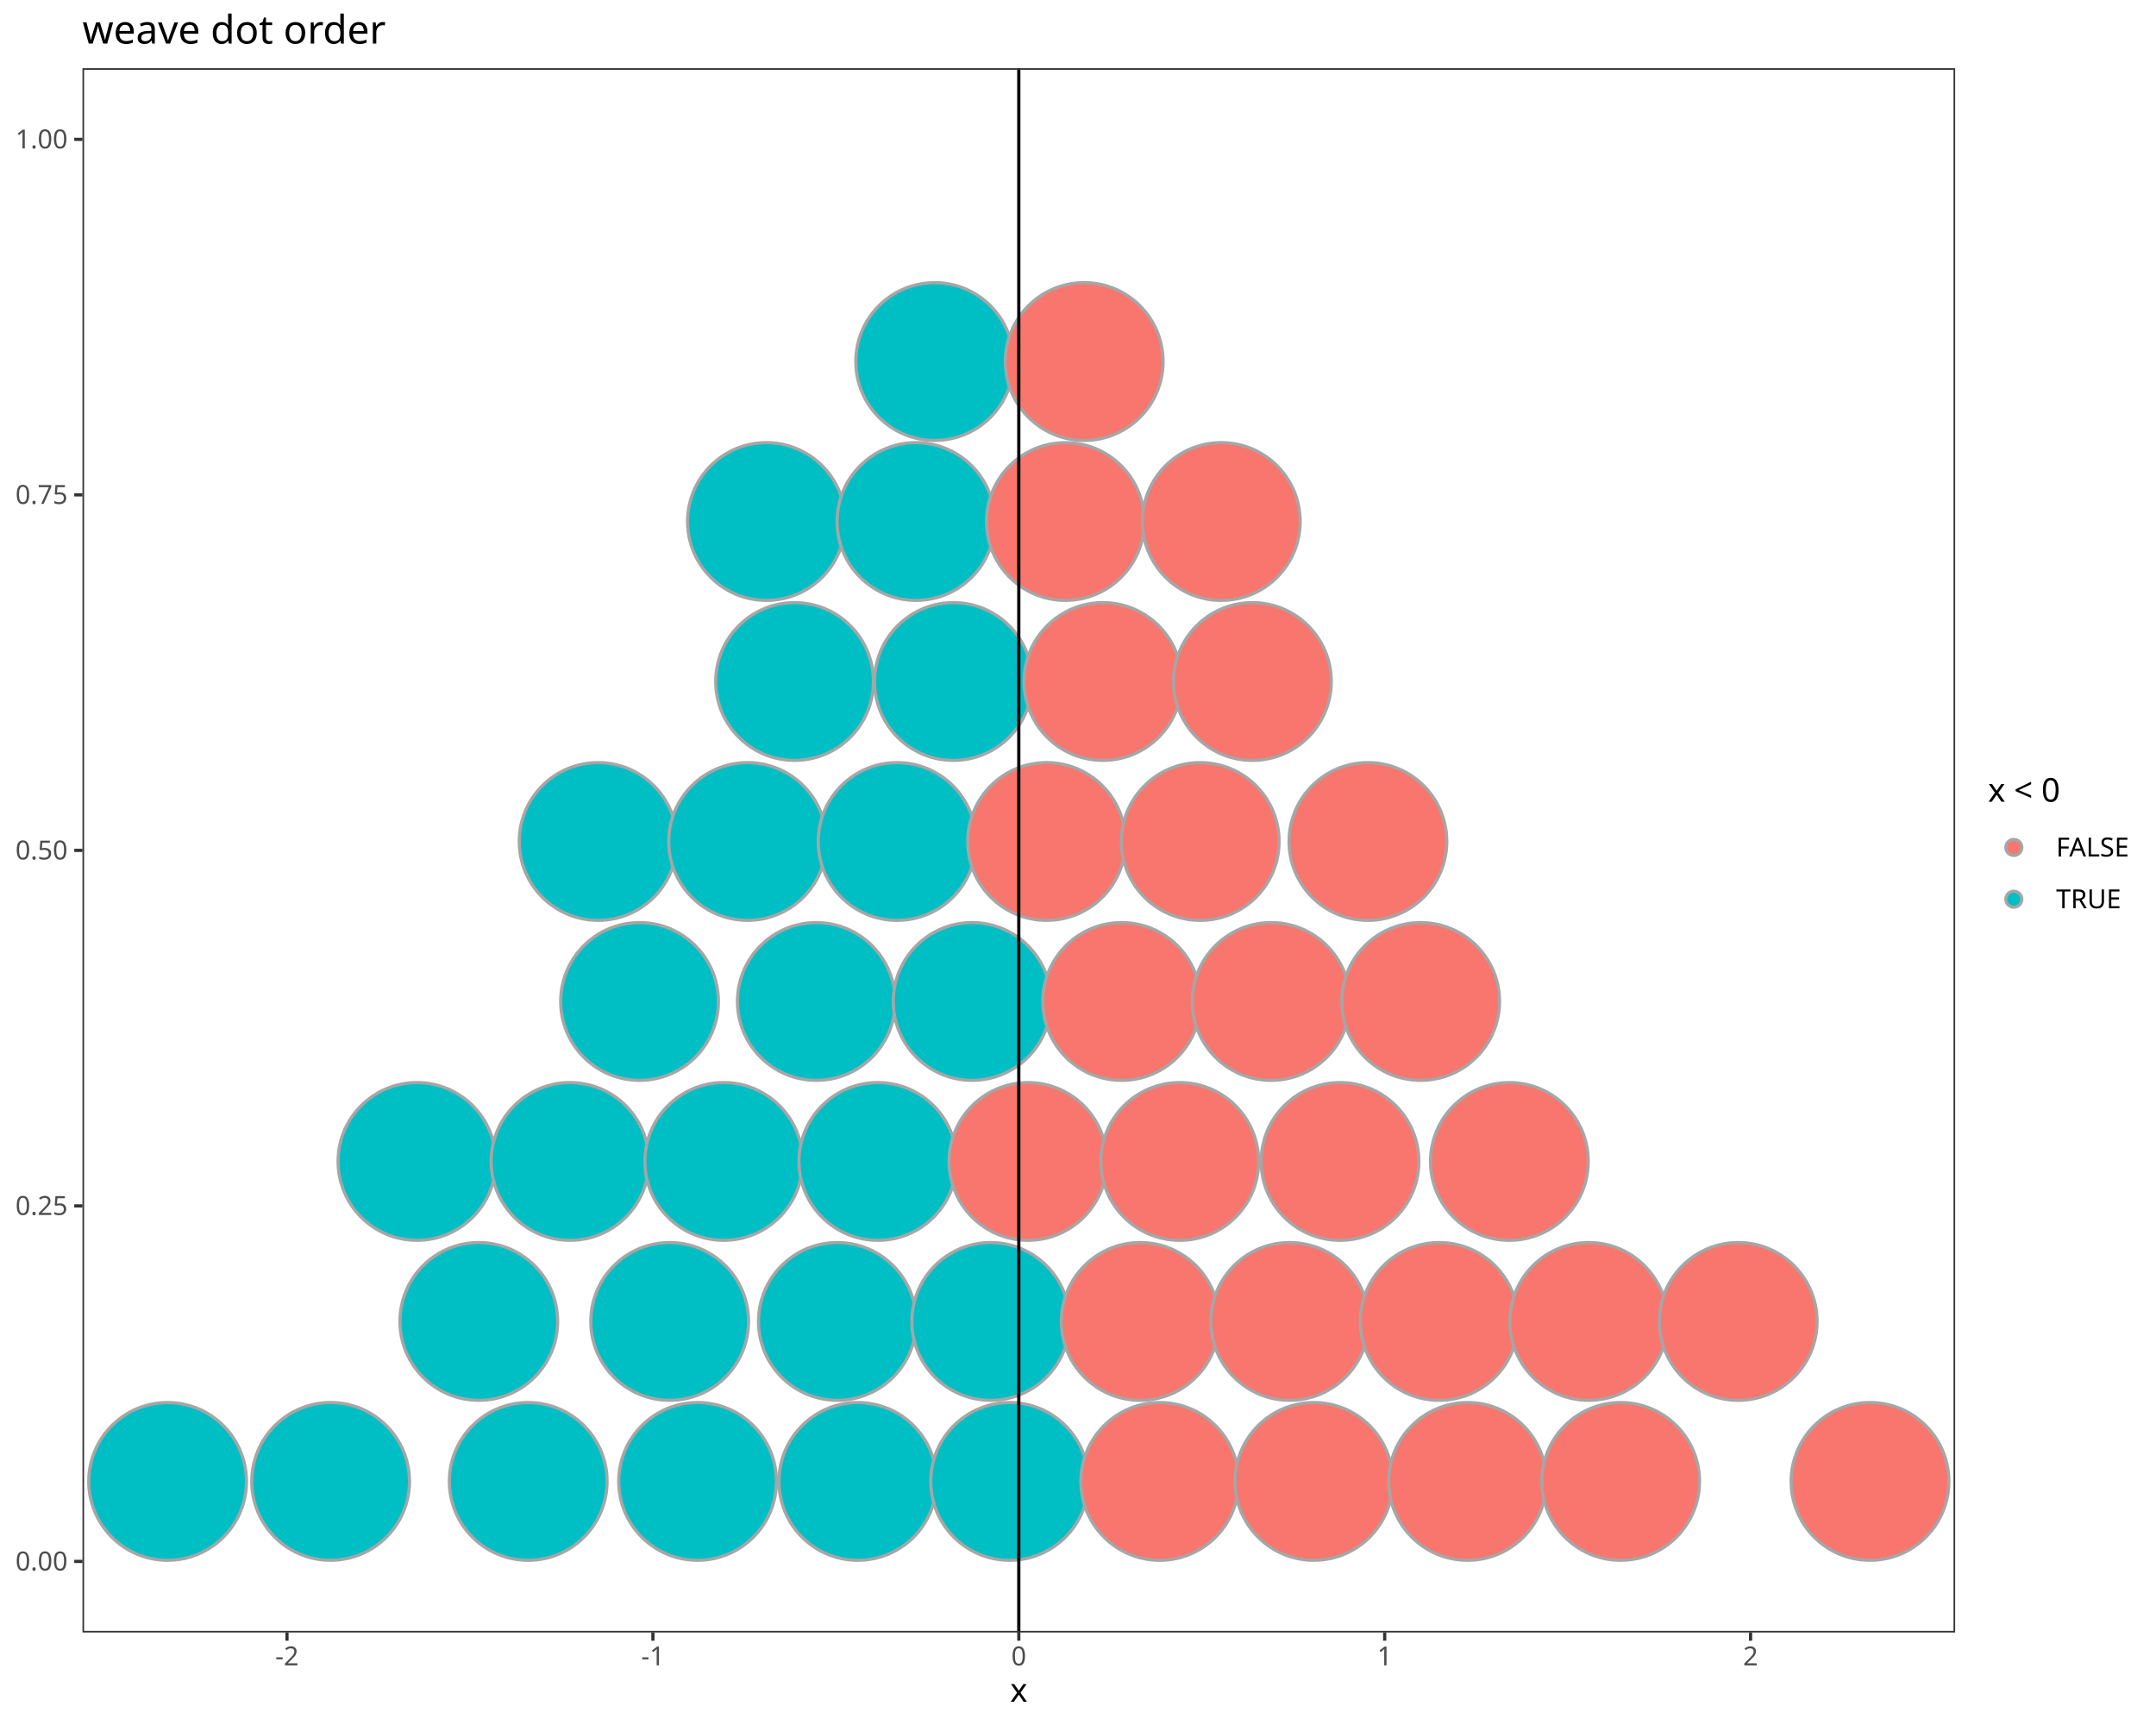
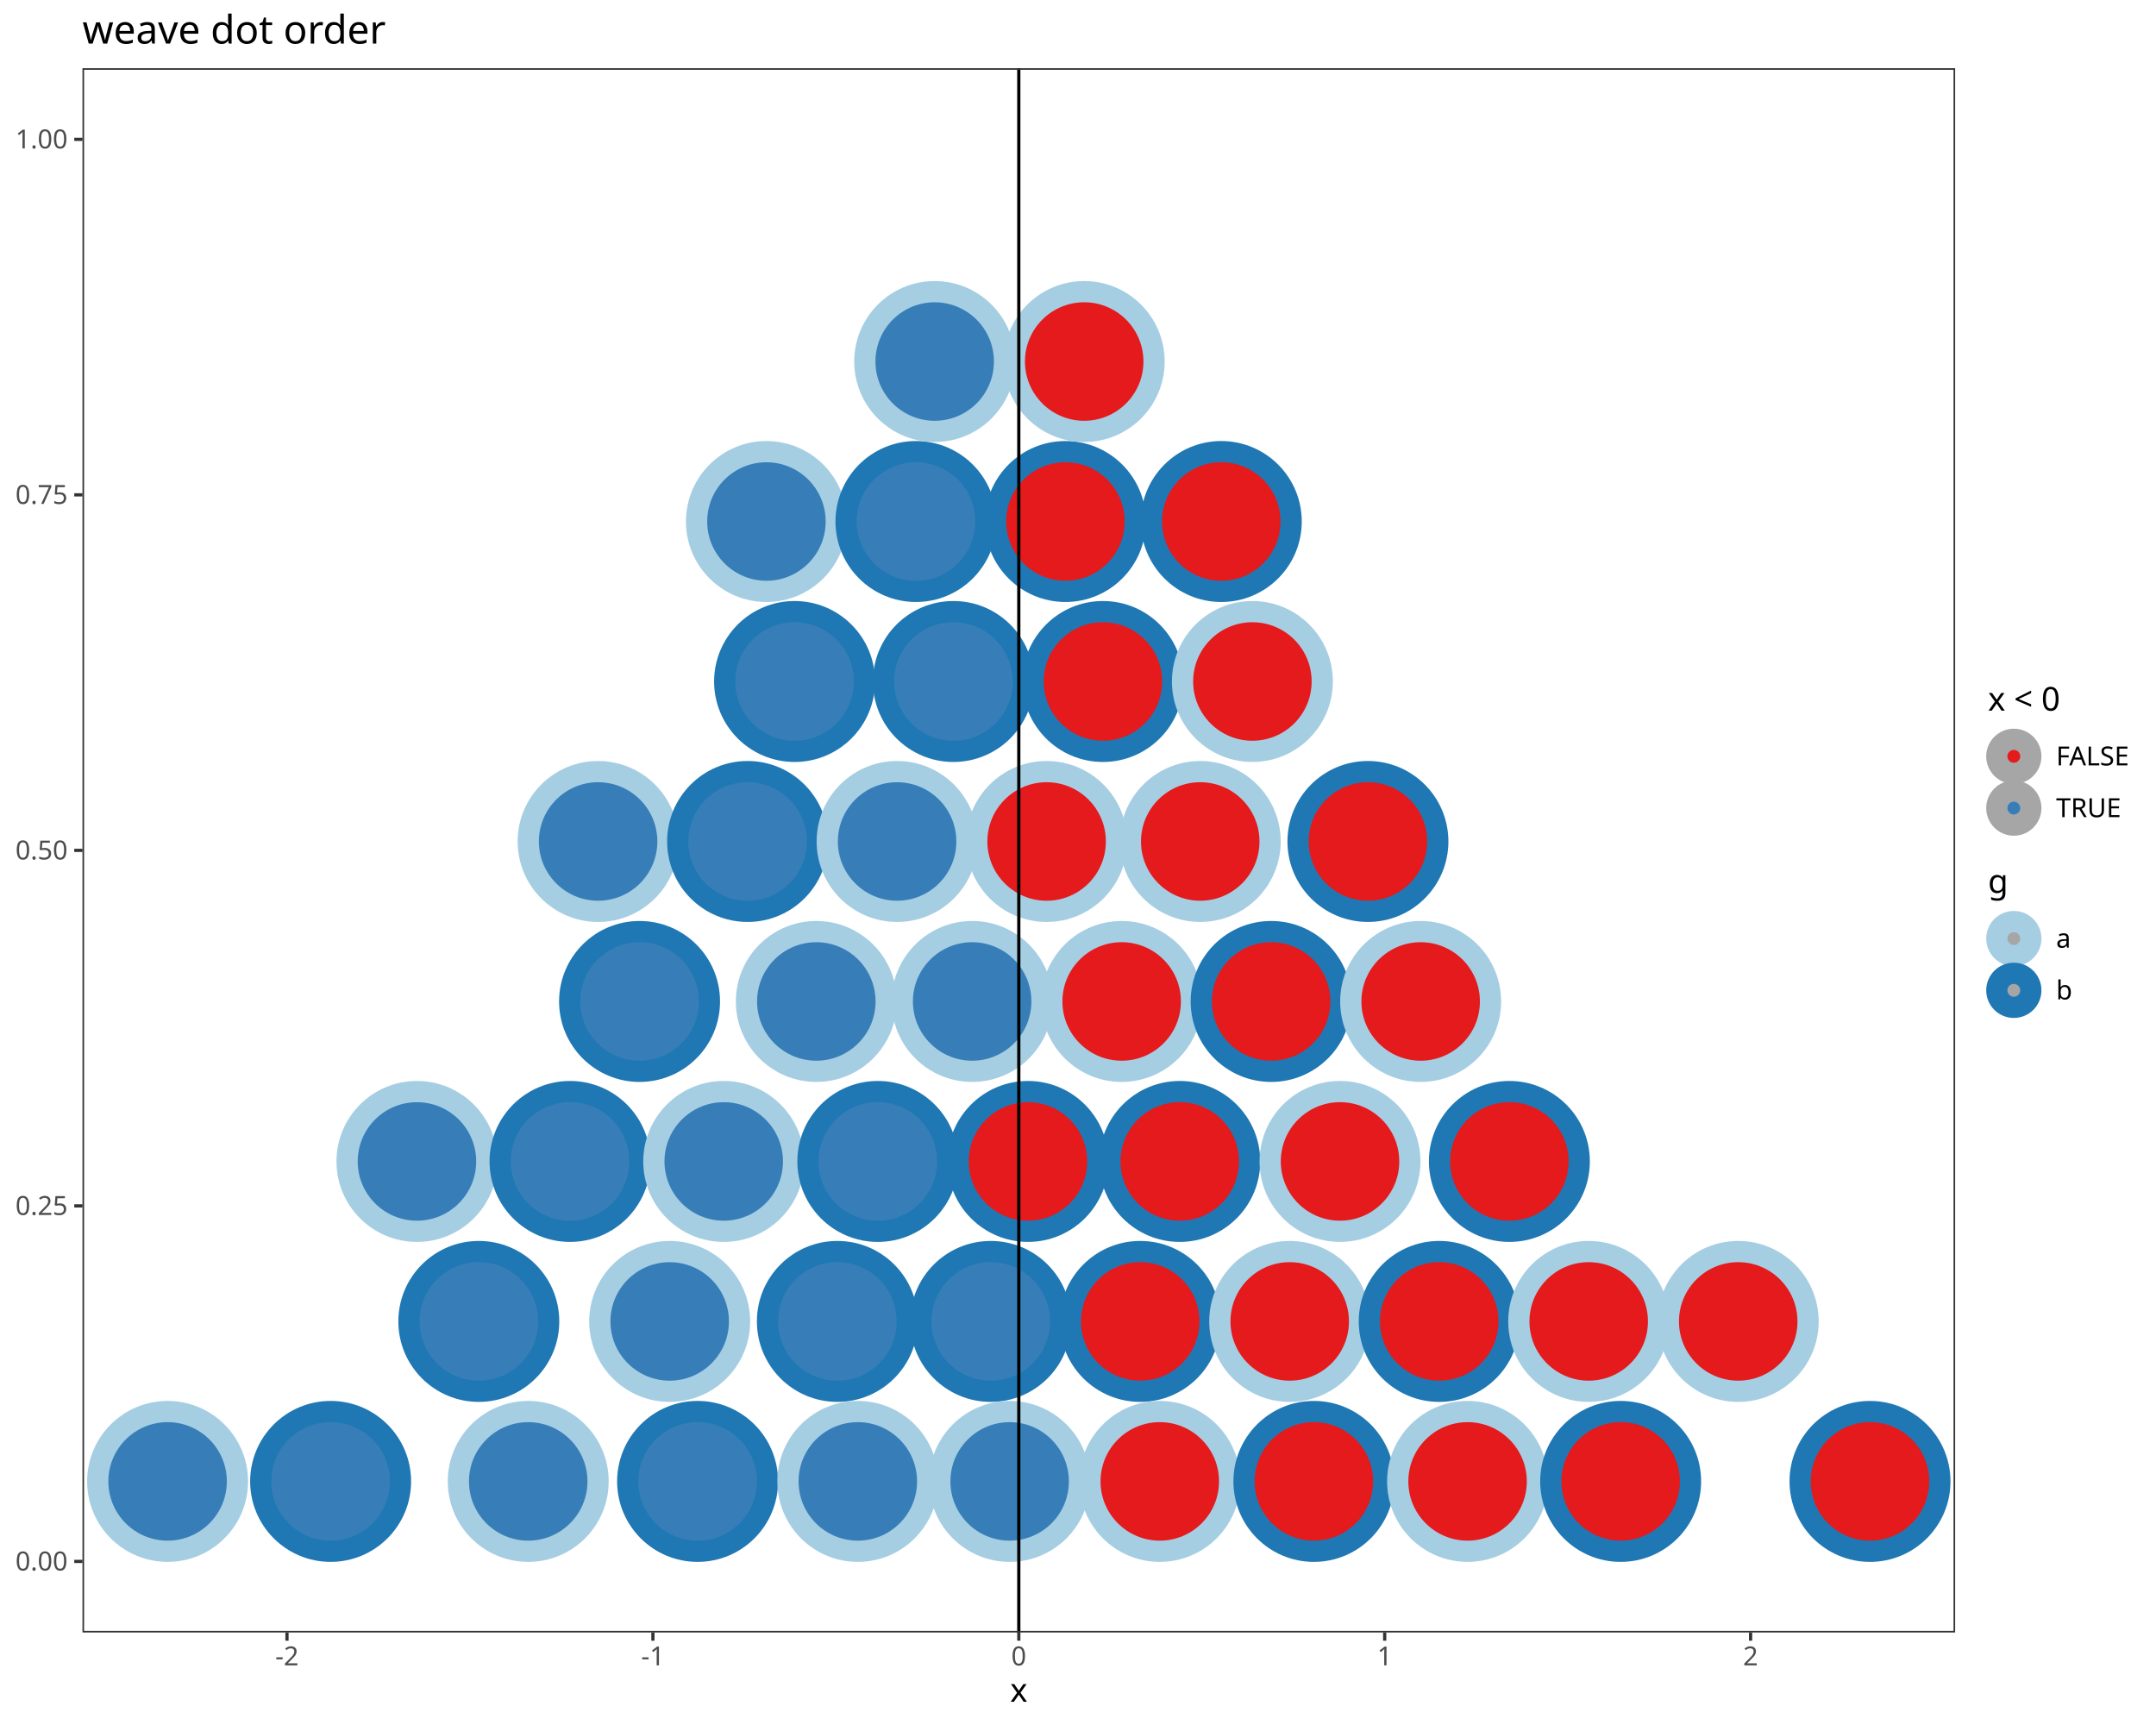
<svg xmlns="http://www.w3.org/2000/svg" class="svglite" data-engine-version="2.0" width="720.00pt" height="576.00pt" viewBox="0 0 720.00 576.00">
  <defs>
    <style type="text/css">
    .svglite line, .svglite polyline, .svglite polygon, .svglite path, .svglite rect, .svglite circle {
      fill: none;
      stroke: #000000;
      stroke-linecap: round;
      stroke-linejoin: round;
      stroke-miterlimit: 10.00;
    }
  </style>
  </defs>
  <rect width="100%" height="100%" style="stroke: none; fill: #FFFFFF;" />
  <defs>
    <clipPath id="cpMC4wMHw3MjAuMDB8MC4wMHw1NzYuMDA=">
      <rect x="0.00" y="0.00" width="720.00" height="576.00" />
    </clipPath>
  </defs>
  <g clip-path="url(#cpMC4wMHw3MjAuMDB8MC4wMHw1NzYuMDA=)">
    <rect x="0.00" y="0.00" width="720.00" height="576.00" style="stroke-width: 1.07; stroke: #FFFFFF; fill: #FFFFFF;" />
  </g>
  <defs>
    <clipPath id="cpMjcuNTR8NjUyLjkyfDIyLjc4fDU0NS4xMQ==">
      <rect x="27.54" y="22.78" width="625.38" height="522.33" />
    </clipPath>
  </defs>
  <g clip-path="url(#cpMjcuNTR8NjUyLjkyfDIyLjc4fDU0NS4xMQ==)">
    <rect x="27.54" y="22.78" width="625.38" height="522.33" style="stroke-width: 1.07; stroke: none; fill: #FFFFFF;" />
-     <circle cx="55.97" cy="494.66" r="26.34" style="stroke-width: 1.06; stroke: #A6A6A6; fill: #00BFC4;" />
-     <circle cx="110.41" cy="494.66" r="26.34" style="stroke-width: 1.06; stroke: #A6A6A6; fill: #00BFC4;" />
-     <circle cx="139.24" cy="387.82" r="26.34" style="stroke-width: 1.06; stroke: #A6A6A6; fill: #00BFC4;" />
-     <circle cx="159.90" cy="441.24" r="26.34" style="stroke-width: 1.06; stroke: #A6A6A6; fill: #00BFC4;" />
-     <circle cx="176.40" cy="494.66" r="26.34" style="stroke-width: 1.06; stroke: #A6A6A6; fill: #00BFC4;" />
-     <circle cx="190.36" cy="387.82" r="26.34" style="stroke-width: 1.06; stroke: #A6A6A6; fill: #00BFC4;" />
-     <circle cx="199.74" cy="280.98" r="26.34" style="stroke-width: 1.06; stroke: #A6A6A6; fill: #00BFC4;" />
-     <circle cx="213.58" cy="334.40" r="26.34" style="stroke-width: 1.06; stroke: #A6A6A6; fill: #00BFC4;" />
-     <circle cx="223.64" cy="441.24" r="26.34" style="stroke-width: 1.06; stroke: #A6A6A6; fill: #00BFC4;" />
-     <circle cx="232.96" cy="494.66" r="26.34" style="stroke-width: 1.06; stroke: #A6A6A6; fill: #00BFC4;" />
-     <circle cx="241.69" cy="387.82" r="26.34" style="stroke-width: 1.06; stroke: #A6A6A6; fill: #00BFC4;" />
-     <circle cx="249.66" cy="280.98" r="26.34" style="stroke-width: 1.06; stroke: #A6A6A6; fill: #00BFC4;" />
-     <circle cx="255.95" cy="174.14" r="26.34" style="stroke-width: 1.06; stroke: #A6A6A6; fill: #00BFC4;" />
-     <circle cx="265.35" cy="227.56" r="26.34" style="stroke-width: 1.06; stroke: #A6A6A6; fill: #00BFC4;" />
-     <circle cx="272.61" cy="334.40" r="26.34" style="stroke-width: 1.06; stroke: #A6A6A6; fill: #00BFC4;" />
-     <circle cx="279.64" cy="441.24" r="26.34" style="stroke-width: 1.06; stroke: #A6A6A6; fill: #00BFC4;" />
-     <circle cx="286.47" cy="494.66" r="26.34" style="stroke-width: 1.06; stroke: #A6A6A6; fill: #00BFC4;" />
-     <circle cx="293.15" cy="387.82" r="26.34" style="stroke-width: 1.06; stroke: #A6A6A6; fill: #00BFC4;" />
-     <circle cx="299.59" cy="280.98" r="26.34" style="stroke-width: 1.06; stroke: #A6A6A6; fill: #00BFC4;" />
-     <circle cx="305.88" cy="174.14" r="26.34" style="stroke-width: 1.06; stroke: #A6A6A6; fill: #00BFC4;" />
-     <circle cx="312.14" cy="120.72" r="26.34" style="stroke-width: 1.06; stroke: #A6A6A6; fill: #00BFC4;" />
-     <circle cx="318.39" cy="227.56" r="26.34" style="stroke-width: 1.06; stroke: #A6A6A6; fill: #00BFC4;" />
-     <circle cx="324.65" cy="334.40" r="26.34" style="stroke-width: 1.06; stroke: #A6A6A6; fill: #00BFC4;" />
-     <circle cx="330.85" cy="441.24" r="26.34" style="stroke-width: 1.06; stroke: #A6A6A6; fill: #00BFC4;" />
-     <circle cx="337.17" cy="494.66" r="26.34" style="stroke-width: 1.06; stroke: #A6A6A6; fill: #00BFC4;" />
-     <circle cx="343.29" cy="387.82" r="26.34" style="stroke-width: 1.06; stroke: #A6A6A6; fill: #F8766D;" />
-     <circle cx="349.52" cy="280.98" r="26.34" style="stroke-width: 1.06; stroke: #A6A6A6; fill: #F8766D;" />
-     <circle cx="355.80" cy="174.14" r="26.34" style="stroke-width: 1.06; stroke: #A6A6A6; fill: #F8766D;" />
-     <circle cx="362.07" cy="120.72" r="26.34" style="stroke-width: 1.06; stroke: #A6A6A6; fill: #F8766D;" />
-     <circle cx="368.32" cy="227.56" r="26.34" style="stroke-width: 1.06; stroke: #A6A6A6; fill: #F8766D;" />
-     <circle cx="374.58" cy="334.40" r="26.34" style="stroke-width: 1.06; stroke: #A6A6A6; fill: #F8766D;" />
-     <circle cx="380.78" cy="441.24" r="26.34" style="stroke-width: 1.06; stroke: #A6A6A6; fill: #F8766D;" />
-     <circle cx="387.31" cy="494.66" r="26.34" style="stroke-width: 1.06; stroke: #A6A6A6; fill: #F8766D;" />
-     <circle cx="393.98" cy="387.82" r="26.34" style="stroke-width: 1.06; stroke: #A6A6A6; fill: #F8766D;" />
-     <circle cx="400.82" cy="280.98" r="26.34" style="stroke-width: 1.06; stroke: #A6A6A6; fill: #F8766D;" />
-     <circle cx="407.85" cy="174.14" r="26.34" style="stroke-width: 1.06; stroke: #A6A6A6; fill: #F8766D;" />
-     <circle cx="418.24" cy="227.56" r="26.34" style="stroke-width: 1.06; stroke: #A6A6A6; fill: #F8766D;" />
-     <circle cx="424.50" cy="334.40" r="26.34" style="stroke-width: 1.06; stroke: #A6A6A6; fill: #F8766D;" />
-     <circle cx="430.70" cy="441.24" r="26.34" style="stroke-width: 1.06; stroke: #A6A6A6; fill: #F8766D;" />
-     <circle cx="438.77" cy="494.66" r="26.34" style="stroke-width: 1.06; stroke: #A6A6A6; fill: #F8766D;" />
-     <circle cx="447.50" cy="387.82" r="26.34" style="stroke-width: 1.06; stroke: #A6A6A6; fill: #F8766D;" />
-     <circle cx="456.82" cy="280.98" r="26.34" style="stroke-width: 1.06; stroke: #A6A6A6; fill: #F8766D;" />
-     <circle cx="474.43" cy="334.40" r="26.34" style="stroke-width: 1.06; stroke: #A6A6A6; fill: #F8766D;" />
-     <circle cx="480.63" cy="441.24" r="26.34" style="stroke-width: 1.06; stroke: #A6A6A6; fill: #F8766D;" />
-     <circle cx="490.10" cy="494.66" r="26.34" style="stroke-width: 1.06; stroke: #A6A6A6; fill: #F8766D;" />
-     <circle cx="504.06" cy="387.82" r="26.34" style="stroke-width: 1.06; stroke: #A6A6A6; fill: #F8766D;" />
-     <circle cx="530.55" cy="441.24" r="26.34" style="stroke-width: 1.06; stroke: #A6A6A6; fill: #F8766D;" />
-     <circle cx="541.22" cy="494.66" r="26.34" style="stroke-width: 1.06; stroke: #A6A6A6; fill: #F8766D;" />
-     <circle cx="580.48" cy="441.24" r="26.34" style="stroke-width: 1.06; stroke: #A6A6A6; fill: #F8766D;" />
-     <circle cx="624.49" cy="494.66" r="26.34" style="stroke-width: 1.06; stroke: #A6A6A6; fill: #F8766D;" />
+     <circle cx="55.97" cy="494.66" r="23.33" style="stroke-width: 7.09; stroke: #A6CEE3; fill: #377EB8;" />
+     <circle cx="110.41" cy="494.66" r="23.33" style="stroke-width: 7.09; stroke: #1F78B4; fill: #377EB8;" />
+     <circle cx="139.24" cy="387.82" r="23.33" style="stroke-width: 7.09; stroke: #A6CEE3; fill: #377EB8;" />
+     <circle cx="159.90" cy="441.24" r="23.33" style="stroke-width: 7.09; stroke: #1F78B4; fill: #377EB8;" />
+     <circle cx="176.40" cy="494.66" r="23.33" style="stroke-width: 7.09; stroke: #A6CEE3; fill: #377EB8;" />
+     <circle cx="190.36" cy="387.82" r="23.33" style="stroke-width: 7.09; stroke: #1F78B4; fill: #377EB8;" />
+     <circle cx="199.74" cy="280.98" r="23.33" style="stroke-width: 7.09; stroke: #A6CEE3; fill: #377EB8;" />
+     <circle cx="213.58" cy="334.40" r="23.33" style="stroke-width: 7.09; stroke: #1F78B4; fill: #377EB8;" />
+     <circle cx="223.64" cy="441.24" r="23.33" style="stroke-width: 7.09; stroke: #A6CEE3; fill: #377EB8;" />
+     <circle cx="232.96" cy="494.66" r="23.33" style="stroke-width: 7.09; stroke: #1F78B4; fill: #377EB8;" />
+     <circle cx="241.69" cy="387.82" r="23.33" style="stroke-width: 7.09; stroke: #A6CEE3; fill: #377EB8;" />
+     <circle cx="249.66" cy="280.98" r="23.33" style="stroke-width: 7.09; stroke: #1F78B4; fill: #377EB8;" />
+     <circle cx="255.95" cy="174.14" r="23.33" style="stroke-width: 7.09; stroke: #A6CEE3; fill: #377EB8;" />
+     <circle cx="265.35" cy="227.56" r="23.33" style="stroke-width: 7.09; stroke: #1F78B4; fill: #377EB8;" />
+     <circle cx="272.61" cy="334.40" r="23.33" style="stroke-width: 7.09; stroke: #A6CEE3; fill: #377EB8;" />
+     <circle cx="279.64" cy="441.24" r="23.33" style="stroke-width: 7.09; stroke: #1F78B4; fill: #377EB8;" />
+     <circle cx="286.47" cy="494.66" r="23.33" style="stroke-width: 7.09; stroke: #A6CEE3; fill: #377EB8;" />
+     <circle cx="293.15" cy="387.82" r="23.33" style="stroke-width: 7.09; stroke: #1F78B4; fill: #377EB8;" />
+     <circle cx="299.59" cy="280.98" r="23.33" style="stroke-width: 7.09; stroke: #A6CEE3; fill: #377EB8;" />
+     <circle cx="305.88" cy="174.14" r="23.33" style="stroke-width: 7.09; stroke: #1F78B4; fill: #377EB8;" />
+     <circle cx="312.14" cy="120.72" r="23.33" style="stroke-width: 7.09; stroke: #A6CEE3; fill: #377EB8;" />
+     <circle cx="318.39" cy="227.56" r="23.33" style="stroke-width: 7.09; stroke: #1F78B4; fill: #377EB8;" />
+     <circle cx="324.65" cy="334.40" r="23.33" style="stroke-width: 7.09; stroke: #A6CEE3; fill: #377EB8;" />
+     <circle cx="330.85" cy="441.24" r="23.33" style="stroke-width: 7.09; stroke: #1F78B4; fill: #377EB8;" />
+     <circle cx="337.17" cy="494.66" r="23.33" style="stroke-width: 7.09; stroke: #A6CEE3; fill: #377EB8;" />
+     <circle cx="343.29" cy="387.82" r="23.33" style="stroke-width: 7.09; stroke: #1F78B4; fill: #E41A1C;" />
+     <circle cx="349.52" cy="280.98" r="23.33" style="stroke-width: 7.09; stroke: #A6CEE3; fill: #E41A1C;" />
+     <circle cx="355.80" cy="174.14" r="23.33" style="stroke-width: 7.09; stroke: #1F78B4; fill: #E41A1C;" />
+     <circle cx="362.07" cy="120.72" r="23.33" style="stroke-width: 7.09; stroke: #A6CEE3; fill: #E41A1C;" />
+     <circle cx="368.32" cy="227.56" r="23.33" style="stroke-width: 7.09; stroke: #1F78B4; fill: #E41A1C;" />
+     <circle cx="374.58" cy="334.40" r="23.33" style="stroke-width: 7.09; stroke: #A6CEE3; fill: #E41A1C;" />
+     <circle cx="380.78" cy="441.24" r="23.33" style="stroke-width: 7.09; stroke: #1F78B4; fill: #E41A1C;" />
+     <circle cx="387.31" cy="494.66" r="23.33" style="stroke-width: 7.09; stroke: #A6CEE3; fill: #E41A1C;" />
+     <circle cx="393.98" cy="387.82" r="23.33" style="stroke-width: 7.09; stroke: #1F78B4; fill: #E41A1C;" />
+     <circle cx="400.82" cy="280.98" r="23.33" style="stroke-width: 7.09; stroke: #A6CEE3; fill: #E41A1C;" />
+     <circle cx="407.85" cy="174.14" r="23.33" style="stroke-width: 7.09; stroke: #1F78B4; fill: #E41A1C;" />
+     <circle cx="418.24" cy="227.56" r="23.33" style="stroke-width: 7.09; stroke: #A6CEE3; fill: #E41A1C;" />
+     <circle cx="424.50" cy="334.40" r="23.33" style="stroke-width: 7.09; stroke: #1F78B4; fill: #E41A1C;" />
+     <circle cx="430.70" cy="441.24" r="23.33" style="stroke-width: 7.09; stroke: #A6CEE3; fill: #E41A1C;" />
+     <circle cx="438.77" cy="494.66" r="23.33" style="stroke-width: 7.09; stroke: #1F78B4; fill: #E41A1C;" />
+     <circle cx="447.50" cy="387.82" r="23.33" style="stroke-width: 7.09; stroke: #A6CEE3; fill: #E41A1C;" />
+     <circle cx="456.82" cy="280.98" r="23.33" style="stroke-width: 7.09; stroke: #1F78B4; fill: #E41A1C;" />
+     <circle cx="474.43" cy="334.40" r="23.33" style="stroke-width: 7.09; stroke: #A6CEE3; fill: #E41A1C;" />
+     <circle cx="480.63" cy="441.24" r="23.33" style="stroke-width: 7.09; stroke: #1F78B4; fill: #E41A1C;" />
+     <circle cx="490.10" cy="494.66" r="23.33" style="stroke-width: 7.09; stroke: #A6CEE3; fill: #E41A1C;" />
+     <circle cx="504.06" cy="387.82" r="23.33" style="stroke-width: 7.09; stroke: #1F78B4; fill: #E41A1C;" />
+     <circle cx="530.55" cy="441.24" r="23.33" style="stroke-width: 7.09; stroke: #A6CEE3; fill: #E41A1C;" />
+     <circle cx="541.22" cy="494.66" r="23.33" style="stroke-width: 7.09; stroke: #1F78B4; fill: #E41A1C;" />
+     <circle cx="580.48" cy="441.24" r="23.33" style="stroke-width: 7.09; stroke: #A6CEE3; fill: #E41A1C;" />
+     <circle cx="624.49" cy="494.66" r="23.33" style="stroke-width: 7.09; stroke: #1F78B4; fill: #E41A1C;" />
    <line x1="340.23" y1="545.11" x2="340.23" y2="22.78" style="stroke-width: 1.07; stroke-linecap: butt;" />
    <rect x="27.54" y="22.78" width="625.38" height="522.33" style="stroke-width: 1.07; stroke: #333333;" />
  </g>
  <g clip-path="url(#cpMC4wMHw3MjAuMDB8MC4wMHw1NzYuMDA=)">
    <text x="22.61" y="524.40" text-anchor="end" style="font-size: 8.80px; fill: #4D4D4D; font-family: sans;" textLength="17.13px" lengthAdjust="spacingAndGlyphs">0.00</text>
    <text x="22.61" y="405.69" text-anchor="end" style="font-size: 8.80px; fill: #4D4D4D; font-family: sans;" textLength="17.13px" lengthAdjust="spacingAndGlyphs">0.25</text>
    <text x="22.61" y="286.98" text-anchor="end" style="font-size: 8.80px; fill: #4D4D4D; font-family: sans;" textLength="17.13px" lengthAdjust="spacingAndGlyphs">0.50</text>
    <text x="22.61" y="168.26" text-anchor="end" style="font-size: 8.80px; fill: #4D4D4D; font-family: sans;" textLength="17.13px" lengthAdjust="spacingAndGlyphs">0.75</text>
    <text x="22.61" y="49.55" text-anchor="end" style="font-size: 8.80px; fill: #4D4D4D; font-family: sans;" textLength="17.13px" lengthAdjust="spacingAndGlyphs">1.00</text>
    <polyline points="24.80,521.37 27.54,521.37 " style="stroke-width: 1.07; stroke: #333333; stroke-linecap: butt;" />
    <polyline points="24.80,402.66 27.54,402.66 " style="stroke-width: 1.07; stroke: #333333; stroke-linecap: butt;" />
    <polyline points="24.80,283.95 27.54,283.95 " style="stroke-width: 1.07; stroke: #333333; stroke-linecap: butt;" />
    <polyline points="24.80,165.24 27.54,165.24 " style="stroke-width: 1.07; stroke: #333333; stroke-linecap: butt;" />
    <polyline points="24.80,46.53 27.54,46.53 " style="stroke-width: 1.07; stroke: #333333; stroke-linecap: butt;" />
    <polyline points="95.84,547.85 95.84,545.11 " style="stroke-width: 1.07; stroke: #333333; stroke-linecap: butt;" />
    <polyline points="218.04,547.85 218.04,545.11 " style="stroke-width: 1.07; stroke: #333333; stroke-linecap: butt;" />
    <polyline points="340.23,547.85 340.23,545.11 " style="stroke-width: 1.07; stroke: #333333; stroke-linecap: butt;" />
    <polyline points="462.42,547.85 462.42,545.11 " style="stroke-width: 1.07; stroke: #333333; stroke-linecap: butt;" />
    <polyline points="584.61,547.85 584.61,545.11 " style="stroke-width: 1.07; stroke: #333333; stroke-linecap: butt;" />
    <text x="95.84" y="556.10" text-anchor="middle" style="font-size: 8.80px; fill: #4D4D4D; font-family: sans;" textLength="7.82px" lengthAdjust="spacingAndGlyphs">-2</text>
    <text x="218.04" y="556.10" text-anchor="middle" style="font-size: 8.80px; fill: #4D4D4D; font-family: sans;" textLength="7.82px" lengthAdjust="spacingAndGlyphs">-1</text>
    <text x="340.23" y="556.10" text-anchor="middle" style="font-size: 8.80px; fill: #4D4D4D; font-family: sans;" textLength="4.89px" lengthAdjust="spacingAndGlyphs">0</text>
    <text x="462.42" y="556.10" text-anchor="middle" style="font-size: 8.80px; fill: #4D4D4D; font-family: sans;" textLength="4.89px" lengthAdjust="spacingAndGlyphs">1</text>
    <text x="584.61" y="556.10" text-anchor="middle" style="font-size: 8.80px; fill: #4D4D4D; font-family: sans;" textLength="4.89px" lengthAdjust="spacingAndGlyphs">2</text>
    <text x="340.23" y="568.24" text-anchor="middle" style="font-size: 11.00px; font-family: sans;" textLength="5.50px" lengthAdjust="spacingAndGlyphs">x</text>
-     <rect x="663.88" y="259.00" width="50.64" height="49.89" style="stroke-width: 1.07; stroke: none; fill: #FFFFFF;" />
-     <text x="663.88" y="267.71" style="font-size: 11.00px; font-family: sans;" textLength="24.16px" lengthAdjust="spacingAndGlyphs">x &lt; 0</text>
-     <rect x="663.88" y="274.33" width="17.28" height="17.28" style="stroke-width: 1.07; stroke: none; fill: #FFFFFF;" />
-     <circle cx="672.52" cy="282.97" r="2.67" style="stroke-width: 1.06; stroke: #A6A6A6; fill: #F8766D;" />
-     <rect x="663.88" y="291.61" width="17.28" height="17.28" style="stroke-width: 1.07; stroke: none; fill: #FFFFFF;" />
-     <circle cx="672.52" cy="300.25" r="2.67" style="stroke-width: 1.06; stroke: #A6A6A6; fill: #00BFC4;" />
-     <text x="686.64" y="286.00" style="font-size: 8.80px; font-family: sans;" textLength="27.88px" lengthAdjust="spacingAndGlyphs">FALSE</text>
-     <text x="686.64" y="303.28" style="font-size: 8.80px; font-family: sans;" textLength="23.96px" lengthAdjust="spacingAndGlyphs">TRUE</text>
+     <rect x="663.88" y="228.58" width="50.64" height="49.89" style="stroke-width: 1.07; stroke: none; fill: #FFFFFF;" />
+     <text x="663.88" y="237.29" style="font-size: 11.00px; font-family: sans;" textLength="24.16px" lengthAdjust="spacingAndGlyphs">x &lt; 0</text>
+     <rect x="663.88" y="243.91" width="17.28" height="17.28" style="stroke-width: 1.07; stroke: none; fill: #FFFFFF;" />
+     <circle cx="672.52" cy="252.55" r="5.68" style="stroke-width: 7.09; stroke: #A6A6A6; fill: #E41A1C;" />
+     <rect x="663.88" y="261.19" width="17.28" height="17.28" style="stroke-width: 1.07; stroke: none; fill: #FFFFFF;" />
+     <circle cx="672.52" cy="269.83" r="5.68" style="stroke-width: 7.09; stroke: #A6A6A6; fill: #377EB8;" />
+     <text x="686.64" y="255.58" style="font-size: 8.80px; font-family: sans;" textLength="27.88px" lengthAdjust="spacingAndGlyphs">FALSE</text>
+     <text x="686.64" y="272.86" style="font-size: 8.80px; font-family: sans;" textLength="23.96px" lengthAdjust="spacingAndGlyphs">TRUE</text>
+     <rect x="663.88" y="289.43" width="27.65" height="49.89" style="stroke-width: 1.07; stroke: none; fill: #FFFFFF;" />
+     <text x="663.88" y="298.14" style="font-size: 11.00px; font-family: sans;" textLength="6.12px" lengthAdjust="spacingAndGlyphs">g</text>
+     <rect x="663.88" y="304.76" width="17.28" height="17.28" style="stroke-width: 1.07; stroke: none; fill: #FFFFFF;" />
+     <circle cx="672.52" cy="313.40" r="5.68" style="stroke-width: 7.09; stroke: #A6CEE3; fill: #A6A6A6;" />
+     <rect x="663.88" y="322.04" width="17.28" height="17.28" style="stroke-width: 1.07; stroke: none; fill: #FFFFFF;" />
+     <circle cx="672.52" cy="330.68" r="5.68" style="stroke-width: 7.09; stroke: #1F78B4; fill: #A6A6A6;" />
+     <text x="686.64" y="316.43" style="font-size: 8.80px; font-family: sans;" textLength="4.89px" lengthAdjust="spacingAndGlyphs">a</text>
+     <text x="686.64" y="333.71" style="font-size: 8.80px; font-family: sans;" textLength="4.89px" lengthAdjust="spacingAndGlyphs">b</text>
    <text x="27.54" y="14.56" style="font-size: 13.20px; font-family: sans;" textLength="94.67px" lengthAdjust="spacingAndGlyphs">weave dot order</text>
  </g>
</svg>
